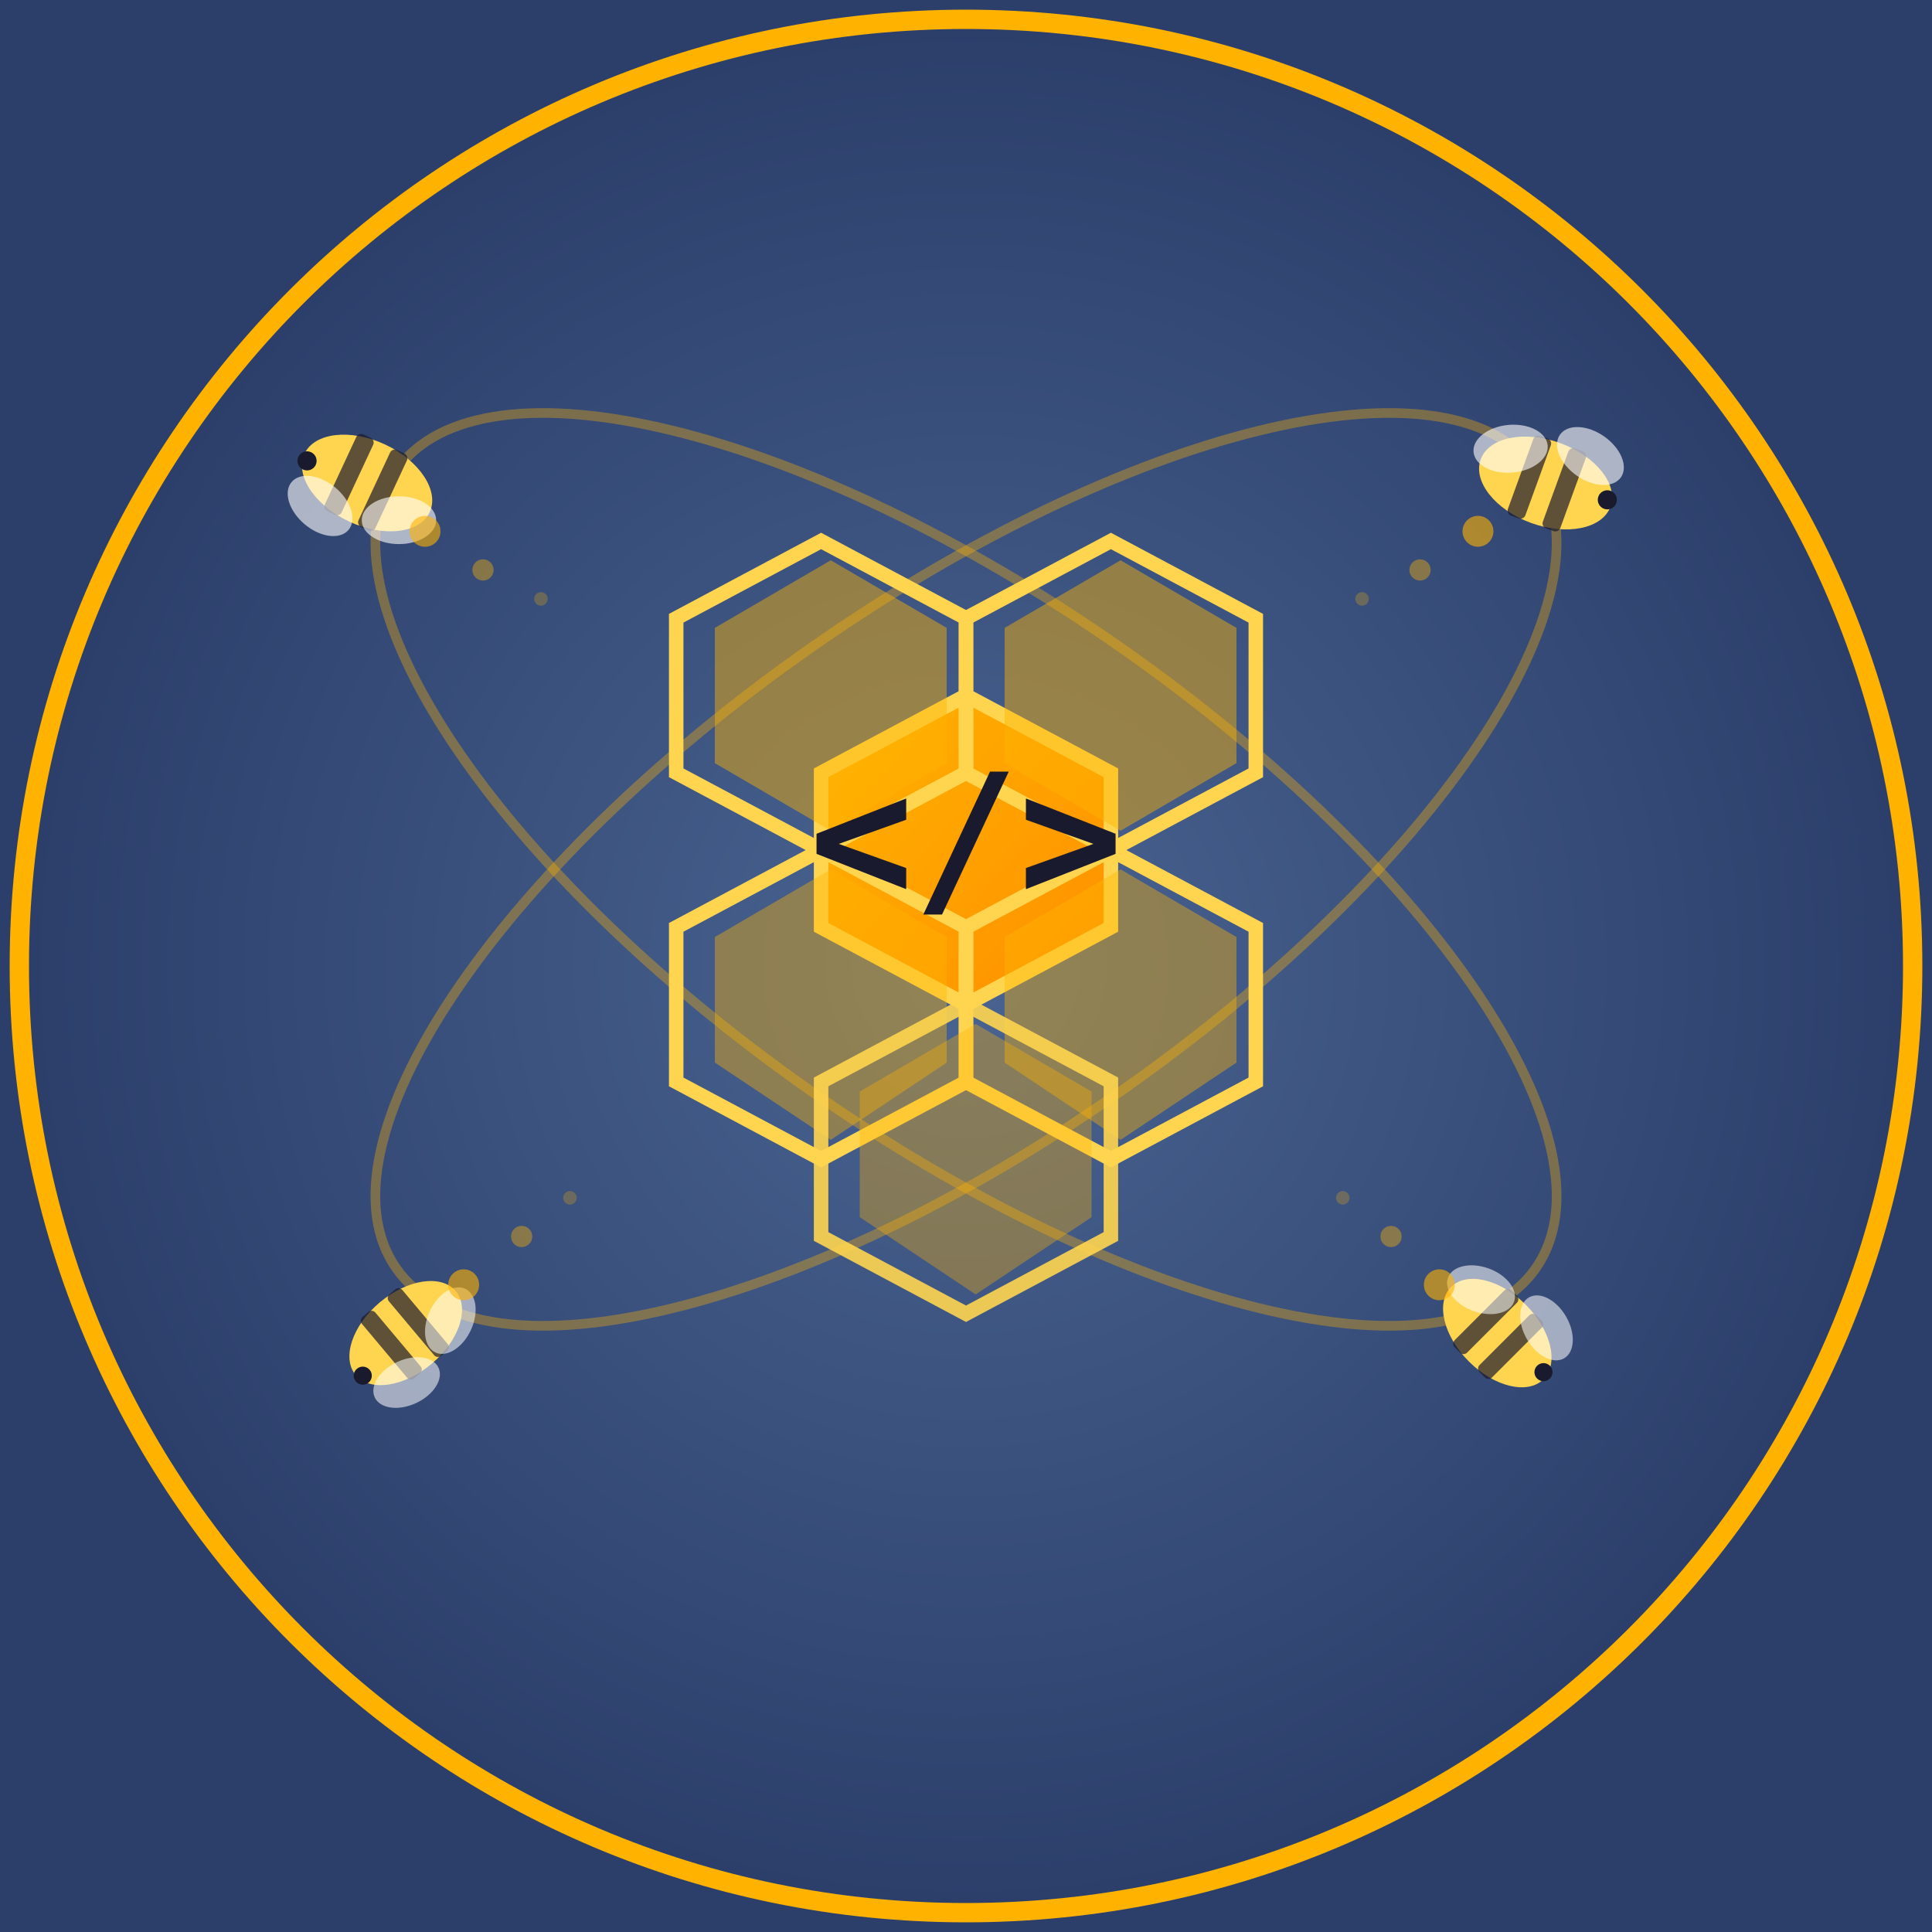
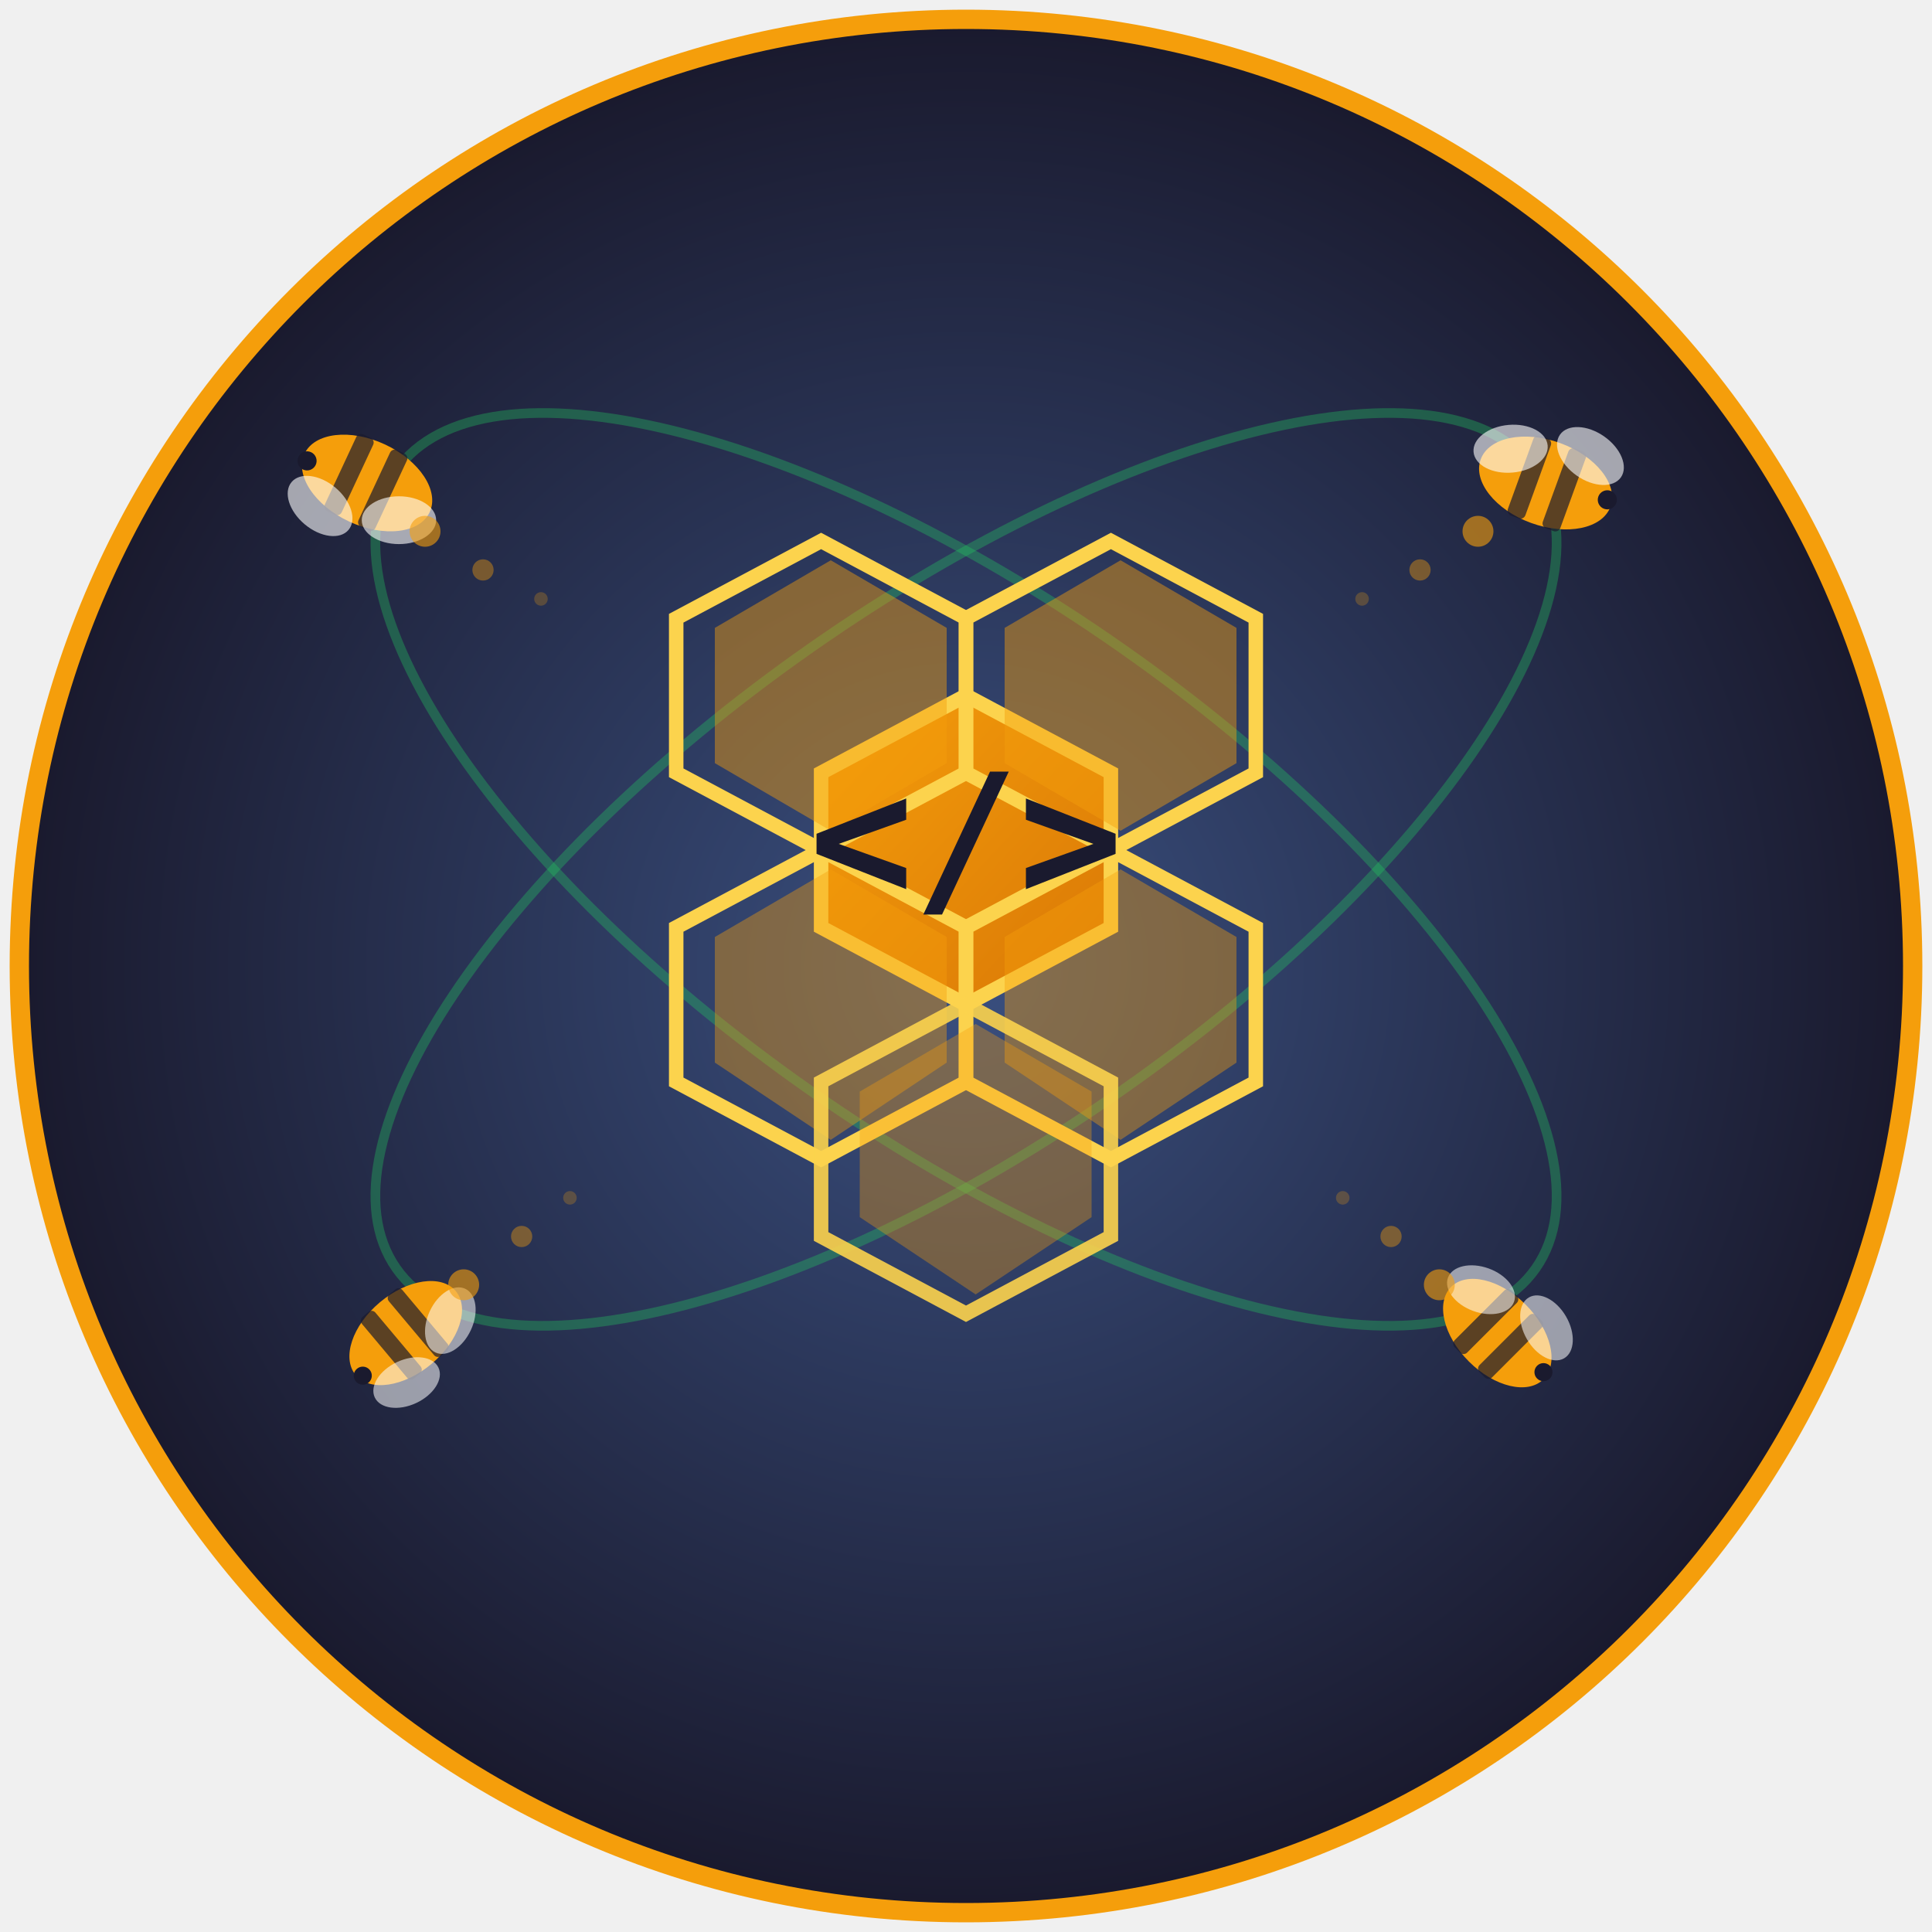
<svg xmlns="http://www.w3.org/2000/svg" viewBox="0 0 200 200" width="200" height="200">
  <defs>
    <linearGradient id="hexcore" x1="0%" y1="0%" x2="100%" y2="100%">
-       <stop offset="0%" style="stop-color:#FFB300" />
-       <stop offset="100%" style="stop-color:#FF8F00" />
+       <stop offset="0%" style="stop-color:#f59e0b" />
+       <stop offset="100%" style="stop-color:#d97706" />
    </linearGradient>
    <linearGradient id="hexouter" x1="0%" y1="0%" x2="100%" y2="100%">
-       <stop offset="0%" style="stop-color:#FFB300" />
-       <stop offset="100%" style="stop-color:#FF6F00" />
+       <stop offset="0%" style="stop-color:#f59e0b" />
+       <stop offset="100%" style="stop-color:#b45309" />
    </linearGradient>
    <radialGradient id="bggrad" cx="50%" cy="50%" r="50%">
-       <stop offset="0%" style="stop-color:#4a6491" />
-       <stop offset="100%" style="stop-color:#2c3f6b" />
+       <stop offset="0%" style="stop-color:#3a5080" />
+       <stop offset="100%" style="stop-color:#1a1a2e" />
    </radialGradient>
  </defs>
-   <rect width="200" height="200" fill="#2c3f6b" />
-   <circle cx="100" cy="100" r="98" fill="url(#bggrad)" stroke="#FFB300" stroke-width="2" />
-   <ellipse cx="100" cy="90" rx="72" ry="28" fill="none" stroke="#FFB300" stroke-width="1" opacity="0.35" transform="rotate(-35, 100, 90)" />
-   <ellipse cx="100" cy="90" rx="72" ry="28" fill="none" stroke="#FFB300" stroke-width="1" opacity="0.35" transform="rotate(35, 100, 90)" />
-   <polygon points="100,72 115,80 115,96 100,104 85,96 85,80" fill="url(#hexcore)" opacity="1" stroke="#FFD54F" stroke-width="1.5" />
-   <polygon points="115,56 130,64 130,80 115,88 100,80 100,64" fill="none" stroke="#FFD54F" stroke-width="1.5" opacity="1" />
-   <polygon points="116,58 128,65 128,79 116,86 104,79 104,65" fill="#FFB300" opacity="0.45" />
-   <polygon points="115,88 130,96 130,112 115,120 100,112 100,96" fill="none" stroke="#FFD54F" stroke-width="1.5" opacity="1" />
-   <polygon points="116,90 128,97 128,110 116,118 104,110 104,97" fill="#FFB300" opacity="0.4" />
-   <polygon points="85,56 100,64 100,80 85,88 70,80 70,64" fill="none" stroke="#FFD54F" stroke-width="1.5" opacity="1" />
-   <polygon points="86,58 98,65 98,79 86,86 74,79 74,65" fill="#FFB300" opacity="0.45" />
-   <polygon points="85,88 100,96 100,112 85,120 70,112 70,96" fill="none" stroke="#FFD54F" stroke-width="1.5" opacity="1" />
-   <polygon points="86,90 98,97 98,110 86,118 74,110 74,97" fill="#FFB300" opacity="0.4" />
-   <polygon points="100,104 115,112 115,128 100,136 85,128 85,112" fill="none" stroke="#FFD54F" stroke-width="1.5" opacity="0.9" />
-   <polygon points="101,106 113,113 113,126 101,134 89,126 89,113" fill="#FFB300" opacity="0.35" />
+   <circle cx="100" cy="100" r="98" fill="url(#bggrad)" stroke="#f59e0b" stroke-width="2" />
+   <ellipse cx="100" cy="90" rx="72" ry="28" fill="none" stroke="#22c55e" stroke-width="1" opacity="0.35" transform="rotate(-35, 100, 90)" />
+   <ellipse cx="100" cy="90" rx="72" ry="28" fill="none" stroke="#22c55e" stroke-width="1" opacity="0.35" transform="rotate(35, 100, 90)" />
+   <polygon points="100,72 115,80 115,96 100,104 85,96 85,80" fill="url(#hexcore)" opacity="1" stroke="#fcd34d" stroke-width="1.5" />
+   <polygon points="115,56 130,64 130,80 115,88 100,80 100,64" fill="none" stroke="#fcd34d" stroke-width="1.5" opacity="1" />
+   <polygon points="116,58 128,65 128,79 116,86 104,79 104,65" fill="#f59e0b" opacity="0.45" />
+   <polygon points="115,88 130,96 130,112 115,120 100,112 100,96" fill="none" stroke="#fcd34d" stroke-width="1.5" opacity="1" />
+   <polygon points="116,90 128,97 128,110 116,118 104,110 104,97" fill="#f59e0b" opacity="0.4" />
+   <polygon points="85,56 100,64 100,80 85,88 70,80 70,64" fill="none" stroke="#fcd34d" stroke-width="1.5" opacity="1" />
+   <polygon points="86,58 98,65 98,79 86,86 74,79 74,65" fill="#f59e0b" opacity="0.45" />
+   <polygon points="85,88 100,96 100,112 85,120 70,112 70,96" fill="none" stroke="#fcd34d" stroke-width="1.5" opacity="1" />
+   <polygon points="86,90 98,97 98,110 86,118 74,110 74,97" fill="#f59e0b" opacity="0.4" />
+   <polygon points="100,104 115,112 115,128 100,136 85,128 85,112" fill="none" stroke="#fcd34d" stroke-width="1.5" opacity="0.9" />
+   <polygon points="101,106 113,113 113,126 101,134 89,126 89,113" fill="#f59e0b" opacity="0.35" />
  <text x="100" y="93" text-anchor="middle" font-family="monospace" font-size="18" font-weight="bold" fill="#1a1a2e">&lt;/&gt;</text>
  <g transform="translate(160,50) rotate(20) scale(0.55)">
-     <ellipse cx="0" cy="0" rx="13" ry="8" fill="#FFD54F" />
+     <ellipse cx="0" cy="0" rx="13" ry="8" fill="#f59e0b" />
    <rect x="-5" y="-8" width="3.5" height="16" rx="1" fill="#1a1a2e" opacity="0.7" />
    <rect x="2" y="-8" width="3.5" height="16" rx="1" fill="#1a1a2e" opacity="0.7" />
    <ellipse cx="-6" cy="-7" rx="7" ry="4.5" fill="white" opacity="0.6" transform="rotate(-25)" />
    <ellipse cx="4" cy="-9" rx="7" ry="4.5" fill="white" opacity="0.6" transform="rotate(15)" />
    <circle cx="12" cy="-1" r="1.8" fill="#1a1a2e" />
  </g>
  <g transform="translate(155,138) rotate(45) scale(0.52)">
-     <ellipse cx="0" cy="0" rx="13" ry="8" fill="#FFD54F" />
+     <ellipse cx="0" cy="0" rx="13" ry="8" fill="#f59e0b" />
    <rect x="-5" y="-8" width="3.5" height="16" rx="1" fill="#1a1a2e" opacity="0.7" />
    <rect x="2" y="-8" width="3.5" height="16" rx="1" fill="#1a1a2e" opacity="0.7" />
    <ellipse cx="-6" cy="-7" rx="7" ry="4.5" fill="white" opacity="0.55" transform="rotate(-25)" />
    <ellipse cx="4" cy="-9" rx="7" ry="4.5" fill="white" opacity="0.55" transform="rotate(15)" />
    <circle cx="12" cy="-1" r="1.8" fill="#1a1a2e" />
  </g>
  <g transform="translate(42,138) rotate(140) scale(0.52)">
-     <ellipse cx="0" cy="0" rx="13" ry="8" fill="#FFD54F" />
+     <ellipse cx="0" cy="0" rx="13" ry="8" fill="#f59e0b" />
    <rect x="-5" y="-8" width="3.5" height="16" rx="1" fill="#1a1a2e" opacity="0.7" />
    <rect x="2" y="-8" width="3.5" height="16" rx="1" fill="#1a1a2e" opacity="0.7" />
    <ellipse cx="-6" cy="-7" rx="7" ry="4.5" fill="white" opacity="0.55" transform="rotate(-25)" />
    <ellipse cx="4" cy="-9" rx="7" ry="4.5" fill="white" opacity="0.55" transform="rotate(15)" />
    <circle cx="12" cy="-1" r="1.8" fill="#1a1a2e" />
  </g>
  <g transform="translate(38,50) rotate(-155) scale(0.55)">
-     <ellipse cx="0" cy="0" rx="13" ry="8" fill="#FFD54F" />
+     <ellipse cx="0" cy="0" rx="13" ry="8" fill="#f59e0b" />
    <rect x="-5" y="-8" width="3.5" height="16" rx="1" fill="#1a1a2e" opacity="0.7" />
    <rect x="2" y="-8" width="3.5" height="16" rx="1" fill="#1a1a2e" opacity="0.7" />
    <ellipse cx="-6" cy="-7" rx="7" ry="4.5" fill="white" opacity="0.6" transform="rotate(-25)" />
    <ellipse cx="4" cy="-9" rx="7" ry="4.5" fill="white" opacity="0.6" transform="rotate(15)" />
    <circle cx="12" cy="-1" r="1.8" fill="#1a1a2e" />
  </g>
-   <circle cx="153" cy="55" r="1.6" fill="#FFB300" opacity="0.6" />
-   <circle cx="147" cy="59" r="1.1" fill="#FFB300" opacity="0.4" />
-   <circle cx="141" cy="62" r="0.7" fill="#FFB300" opacity="0.25" />
-   <circle cx="149" cy="133" r="1.6" fill="#FFB300" opacity="0.6" />
-   <circle cx="144" cy="128" r="1.1" fill="#FFB300" opacity="0.4" />
-   <circle cx="139" cy="124" r="0.7" fill="#FFB300" opacity="0.25" />
-   <circle cx="48" cy="133" r="1.6" fill="#FFB300" opacity="0.6" />
-   <circle cx="54" cy="128" r="1.1" fill="#FFB300" opacity="0.4" />
-   <circle cx="59" cy="124" r="0.7" fill="#FFB300" opacity="0.25" />
-   <circle cx="44" cy="55" r="1.6" fill="#FFB300" opacity="0.6" />
-   <circle cx="50" cy="59" r="1.1" fill="#FFB300" opacity="0.4" />
-   <circle cx="56" cy="62" r="0.7" fill="#FFB300" opacity="0.25" />
+   <circle cx="153" cy="55" r="1.6" fill="#f59e0b" opacity="0.6" />
+   <circle cx="147" cy="59" r="1.1" fill="#f59e0b" opacity="0.4" />
+   <circle cx="141" cy="62" r="0.7" fill="#f59e0b" opacity="0.25" />
+   <circle cx="149" cy="133" r="1.6" fill="#f59e0b" opacity="0.6" />
+   <circle cx="144" cy="128" r="1.1" fill="#f59e0b" opacity="0.4" />
+   <circle cx="139" cy="124" r="0.7" fill="#f59e0b" opacity="0.25" />
+   <circle cx="48" cy="133" r="1.6" fill="#f59e0b" opacity="0.6" />
+   <circle cx="54" cy="128" r="1.1" fill="#f59e0b" opacity="0.4" />
+   <circle cx="59" cy="124" r="0.7" fill="#f59e0b" opacity="0.25" />
+   <circle cx="44" cy="55" r="1.6" fill="#f59e0b" opacity="0.6" />
+   <circle cx="50" cy="59" r="1.1" fill="#f59e0b" opacity="0.4" />
+   <circle cx="56" cy="62" r="0.7" fill="#f59e0b" opacity="0.25" />
</svg>
